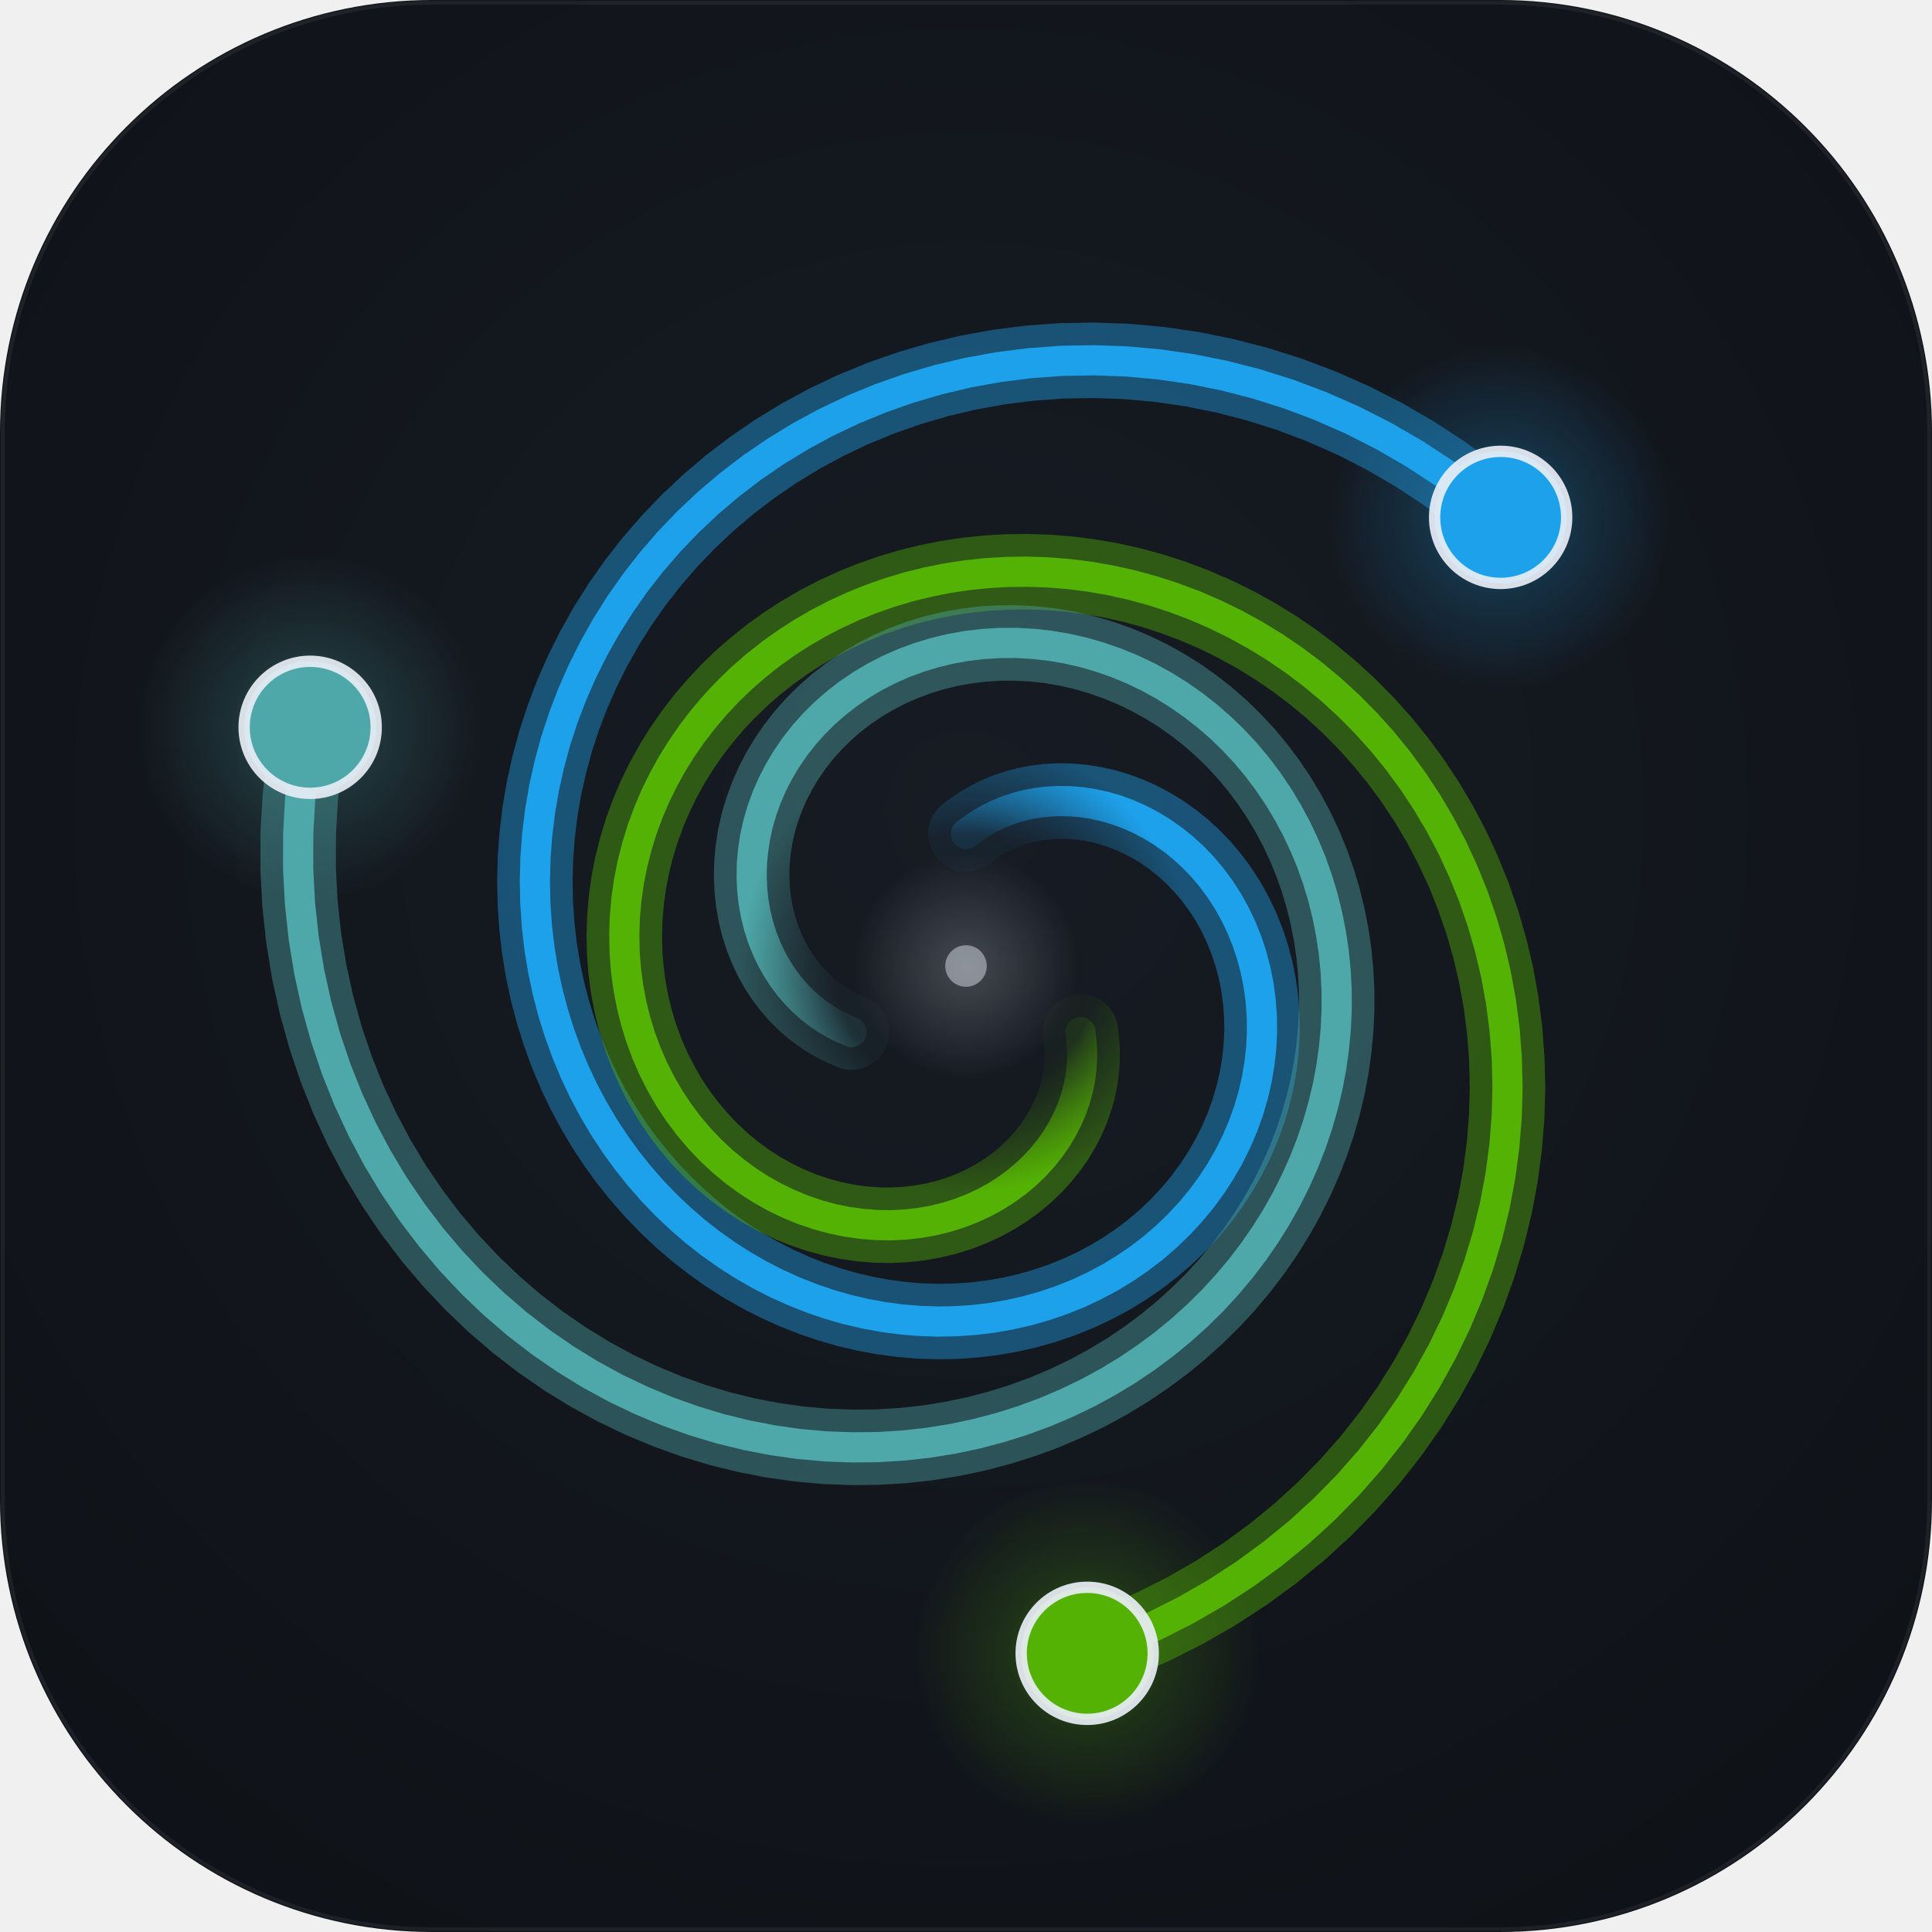
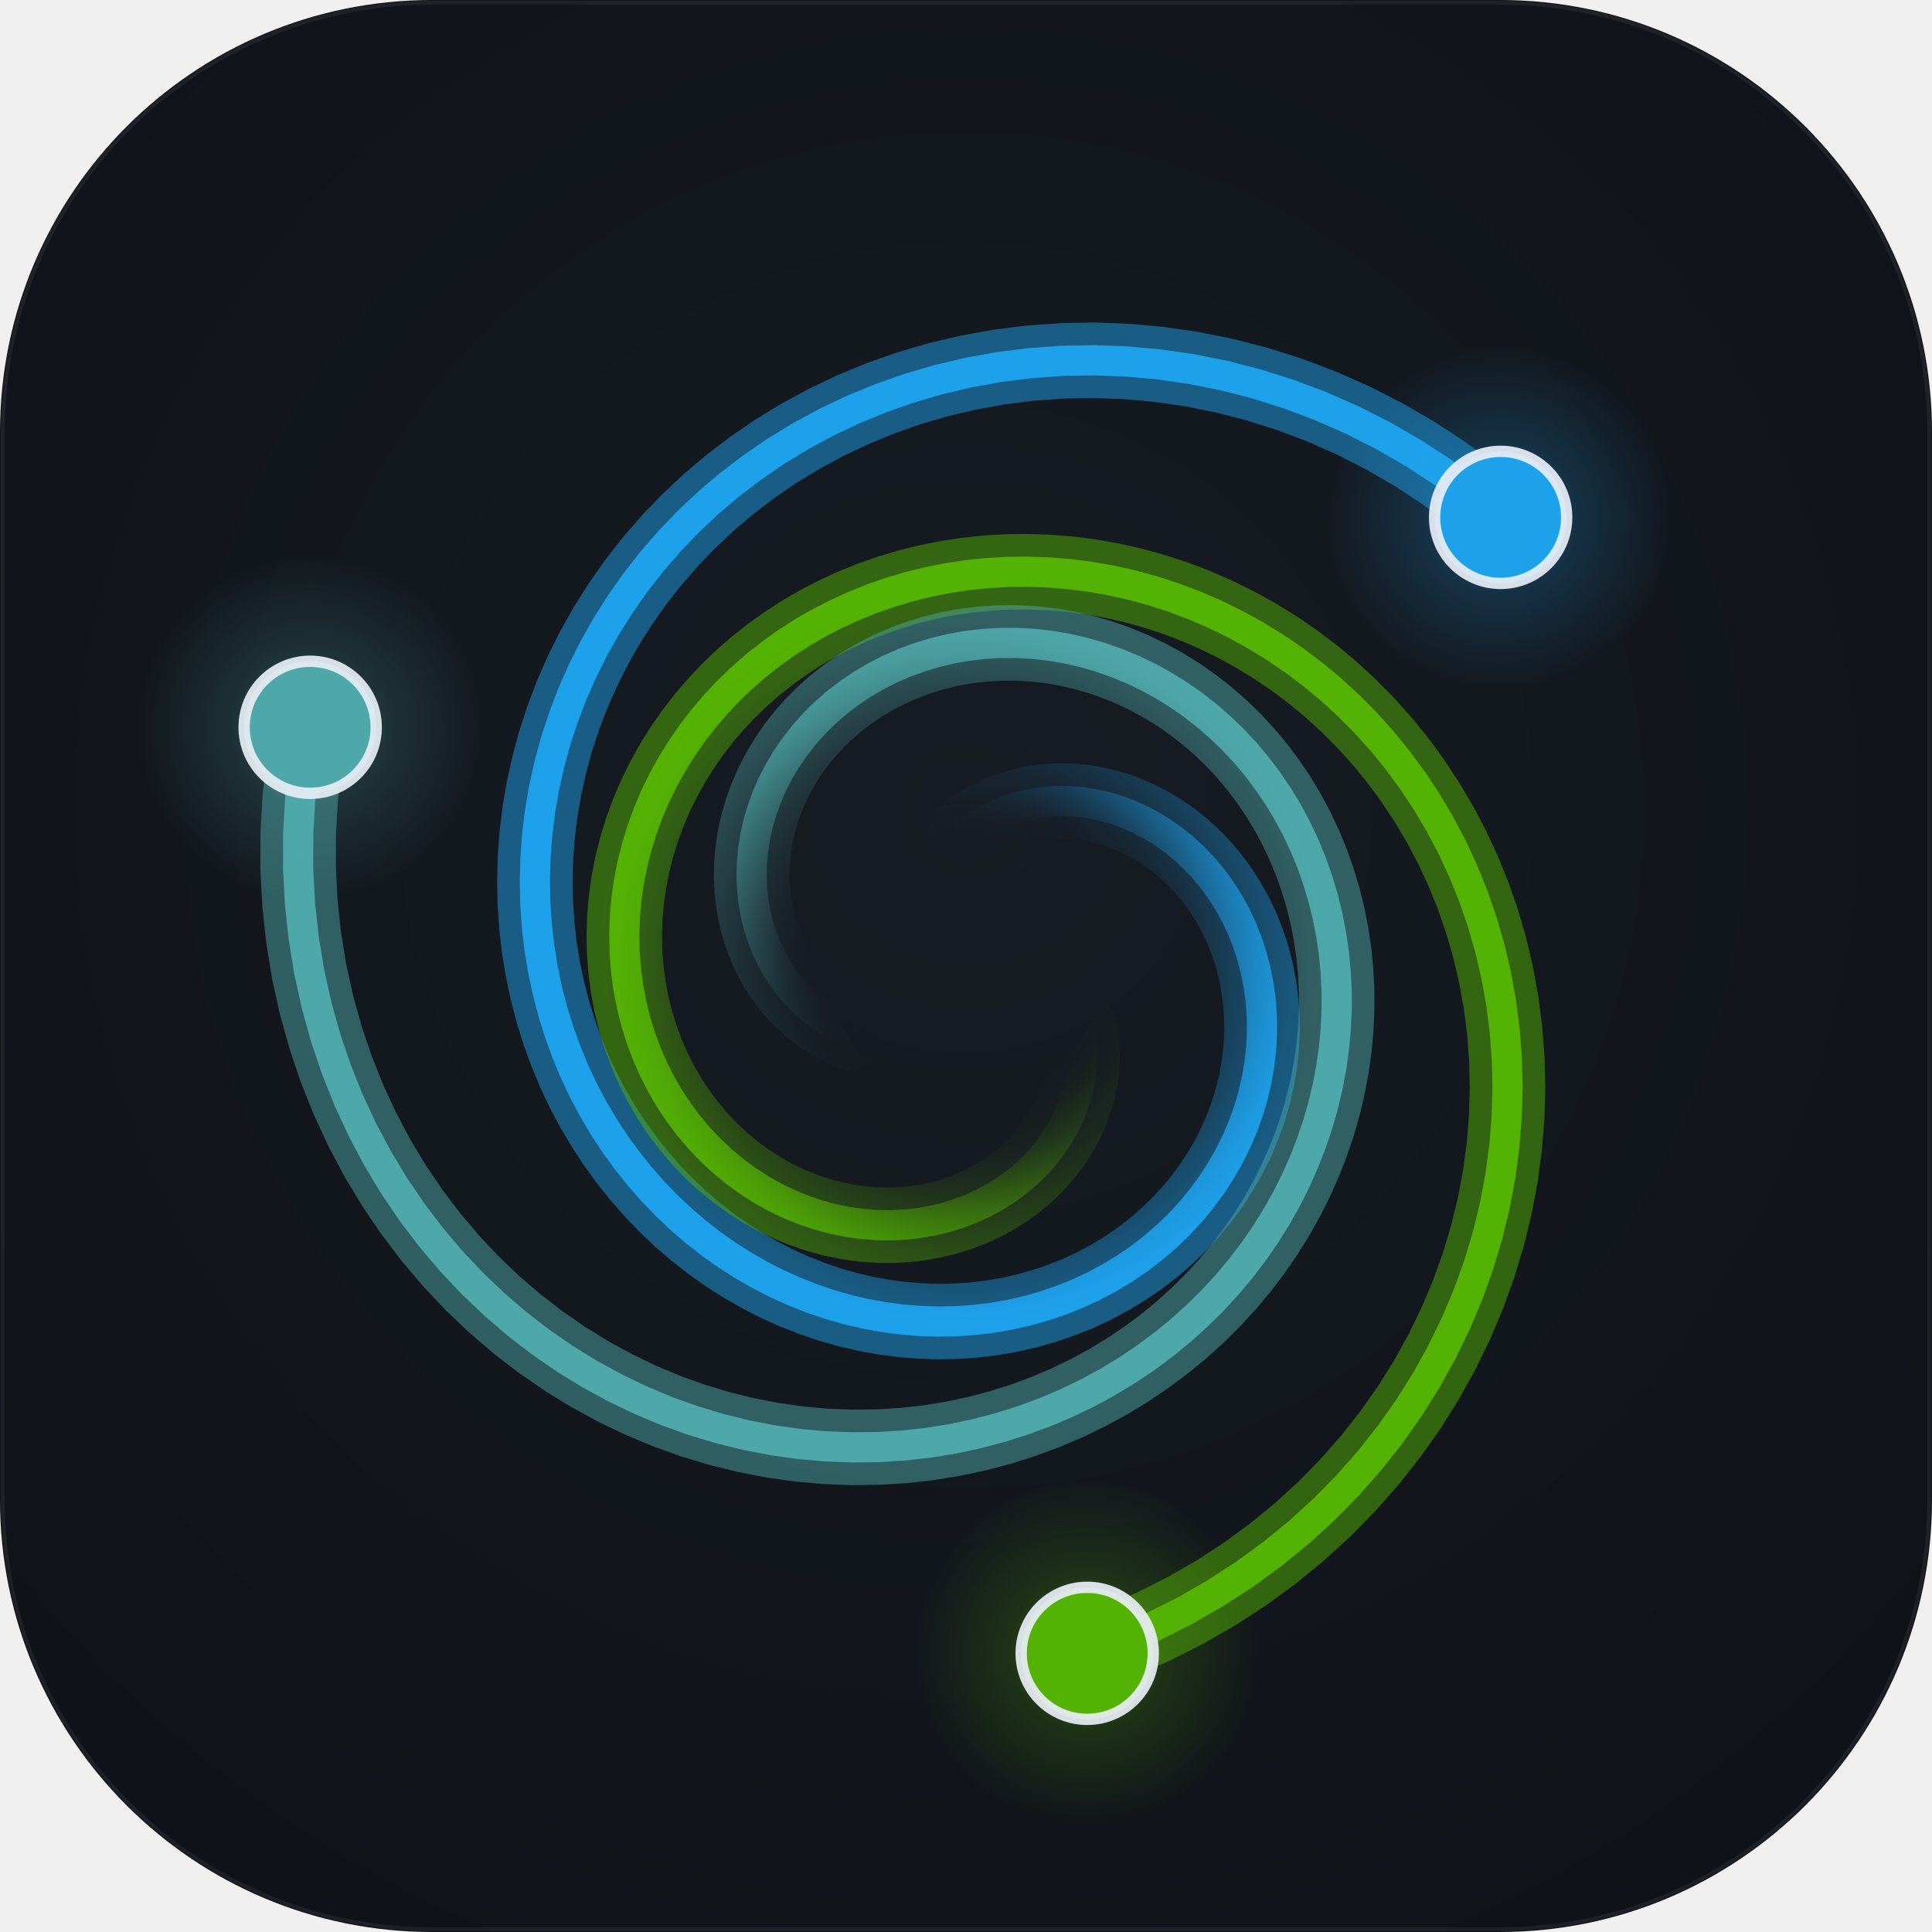
<svg xmlns="http://www.w3.org/2000/svg" width="1024" height="1024" viewBox="0 0 1024 1024">
  <defs>
    <radialGradient id="bgwash" cx="0.5" cy="0.42" r="0.75">
      <stop offset="0" stop-color="#171c24" />
      <stop offset="1" stop-color="#0e1116" />
    </radialGradient>
  </defs>
  <rect x="0" y="0" width="1024" height="1024" rx="229.1" ry="229.1" fill="url(#bgwash)" />
  <rect x="1.5" y="1.5" width="1021" height="1021" rx="227.6" ry="227.6" fill="none" stroke="#ffffff" stroke-opacity="0.06" stroke-width="2" />
  <defs>
    <radialGradient id="trail-1EA1EB" gradientUnits="userSpaceOnUse" cx="512.0" cy="512.0" r="350.0">
      <stop offset="0" stop-color="#1EA1EB" stop-opacity="0" />
-       <stop offset="0.200" stop-color="#1EA1EB" stop-opacity="0.12" />
-       <stop offset="0.344" stop-color="#1EA1EB" stop-opacity="1" />
+       <stop offset="0.2" stop-color="#1EA1EB" stop-opacity="0" />
+       <stop offset="0.228" stop-color="#1EA1EB" stop-opacity="0.011" />
+       <stop offset="0.253" stop-color="#1EA1EB" stop-opacity="0.043" />
+       <stop offset="0.277" stop-color="#1EA1EB" stop-opacity="0.092" />
+       <stop offset="0.301" stop-color="#1EA1EB" stop-opacity="0.156" />
+       <stop offset="0.324" stop-color="#1EA1EB" stop-opacity="0.232" />
+       <stop offset="0.346" stop-color="#1EA1EB" stop-opacity="0.316" />
+       <stop offset="0.368" stop-color="#1EA1EB" stop-opacity="0.407" />
+       <stop offset="0.39" stop-color="#1EA1EB" stop-opacity="0.5" />
+       <stop offset="0.412" stop-color="#1EA1EB" stop-opacity="0.593" />
+       <stop offset="0.434" stop-color="#1EA1EB" stop-opacity="0.684" />
+       <stop offset="0.455" stop-color="#1EA1EB" stop-opacity="0.768" />
+       <stop offset="0.476" stop-color="#1EA1EB" stop-opacity="0.844" />
+       <stop offset="0.497" stop-color="#1EA1EB" stop-opacity="0.908" />
+       <stop offset="0.518" stop-color="#1EA1EB" stop-opacity="0.957" />
+       <stop offset="0.539" stop-color="#1EA1EB" stop-opacity="0.989" />
+       <stop offset="0.56" stop-color="#1EA1EB" stop-opacity="1" />
      <stop offset="1" stop-color="#1EA1EB" stop-opacity="1" />
    </radialGradient>
    <radialGradient id="glow-1EA1EB">
      <stop offset="0" stop-color="#1EA1EB" stop-opacity="0.55" />
      <stop offset="0.45" stop-color="#1EA1EB" stop-opacity="0.18" />
      <stop offset="1" stop-color="#1EA1EB" stop-opacity="0" />
    </radialGradient>
    <radialGradient id="trail-54B204" gradientUnits="userSpaceOnUse" cx="512.0" cy="512.0" r="350.0">
      <stop offset="0" stop-color="#54B204" stop-opacity="0" />
-       <stop offset="0.200" stop-color="#54B204" stop-opacity="0.12" />
-       <stop offset="0.344" stop-color="#54B204" stop-opacity="1" />
+       <stop offset="0.2" stop-color="#54B204" stop-opacity="0" />
+       <stop offset="0.228" stop-color="#54B204" stop-opacity="0.011" />
+       <stop offset="0.253" stop-color="#54B204" stop-opacity="0.043" />
+       <stop offset="0.277" stop-color="#54B204" stop-opacity="0.092" />
+       <stop offset="0.301" stop-color="#54B204" stop-opacity="0.156" />
+       <stop offset="0.324" stop-color="#54B204" stop-opacity="0.232" />
+       <stop offset="0.346" stop-color="#54B204" stop-opacity="0.316" />
+       <stop offset="0.368" stop-color="#54B204" stop-opacity="0.407" />
+       <stop offset="0.39" stop-color="#54B204" stop-opacity="0.5" />
+       <stop offset="0.412" stop-color="#54B204" stop-opacity="0.593" />
+       <stop offset="0.434" stop-color="#54B204" stop-opacity="0.684" />
+       <stop offset="0.455" stop-color="#54B204" stop-opacity="0.768" />
+       <stop offset="0.476" stop-color="#54B204" stop-opacity="0.844" />
+       <stop offset="0.497" stop-color="#54B204" stop-opacity="0.908" />
+       <stop offset="0.518" stop-color="#54B204" stop-opacity="0.957" />
+       <stop offset="0.539" stop-color="#54B204" stop-opacity="0.989" />
+       <stop offset="0.56" stop-color="#54B204" stop-opacity="1" />
      <stop offset="1" stop-color="#54B204" stop-opacity="1" />
    </radialGradient>
    <radialGradient id="glow-54B204">
      <stop offset="0" stop-color="#54B204" stop-opacity="0.55" />
      <stop offset="0.45" stop-color="#54B204" stop-opacity="0.18" />
      <stop offset="1" stop-color="#54B204" stop-opacity="0" />
    </radialGradient>
    <radialGradient id="trail-4EA8A9" gradientUnits="userSpaceOnUse" cx="512.0" cy="512.0" r="350.0">
      <stop offset="0" stop-color="#4EA8A9" stop-opacity="0" />
-       <stop offset="0.200" stop-color="#4EA8A9" stop-opacity="0.12" />
-       <stop offset="0.344" stop-color="#4EA8A9" stop-opacity="1" />
+       <stop offset="0.2" stop-color="#4EA8A9" stop-opacity="0" />
+       <stop offset="0.228" stop-color="#4EA8A9" stop-opacity="0.011" />
+       <stop offset="0.253" stop-color="#4EA8A9" stop-opacity="0.043" />
+       <stop offset="0.277" stop-color="#4EA8A9" stop-opacity="0.092" />
+       <stop offset="0.301" stop-color="#4EA8A9" stop-opacity="0.156" />
+       <stop offset="0.324" stop-color="#4EA8A9" stop-opacity="0.232" />
+       <stop offset="0.346" stop-color="#4EA8A9" stop-opacity="0.316" />
+       <stop offset="0.368" stop-color="#4EA8A9" stop-opacity="0.407" />
+       <stop offset="0.39" stop-color="#4EA8A9" stop-opacity="0.5" />
+       <stop offset="0.412" stop-color="#4EA8A9" stop-opacity="0.593" />
+       <stop offset="0.434" stop-color="#4EA8A9" stop-opacity="0.684" />
+       <stop offset="0.455" stop-color="#4EA8A9" stop-opacity="0.768" />
+       <stop offset="0.476" stop-color="#4EA8A9" stop-opacity="0.844" />
+       <stop offset="0.497" stop-color="#4EA8A9" stop-opacity="0.908" />
+       <stop offset="0.518" stop-color="#4EA8A9" stop-opacity="0.957" />
+       <stop offset="0.539" stop-color="#4EA8A9" stop-opacity="0.989" />
+       <stop offset="0.56" stop-color="#4EA8A9" stop-opacity="1" />
      <stop offset="1" stop-color="#4EA8A9" stop-opacity="1" />
    </radialGradient>
    <radialGradient id="glow-4EA8A9">
      <stop offset="0" stop-color="#4EA8A9" stop-opacity="0.55" />
      <stop offset="0.45" stop-color="#4EA8A9" stop-opacity="0.18" />
      <stop offset="1" stop-color="#4EA8A9" stop-opacity="0" />
    </radialGradient>
    <radialGradient id="glow-e8eef5">
      <stop offset="0" stop-color="#e8eef5" stop-opacity="0.22" />
      <stop offset="1" stop-color="#e8eef5" stop-opacity="0" />
    </radialGradient>
  </defs>
-   <path d="M 512.00 442.00 L 515.72 439.20 L 519.74 436.51 L 524.05 434.00 L 528.64 431.73 L 533.50 429.72 L 538.60 428.01 L 543.92 426.61 L 549.46 425.56 L 555.17 424.87 L 561.04 424.57 L 567.03 424.66 L 573.13 425.16 L 579.29 426.10 L 585.49 427.46 L 591.69 429.27 L 597.87 431.53 L 603.98 434.23 L 610.00 437.38 L 615.90 440.98 L 621.63 445.01 L 627.17 449.47 L 632.48 454.35 L 637.54 459.63 L 642.31 465.31 L 646.77 471.35 L 650.88 477.74 L 654.63 484.46 L 657.98 491.48 L 660.92 498.78 L 663.43 506.33 L 665.48 514.10 L 667.07 522.07 L 668.17 530.19 L 668.78 538.44 L 668.89 546.78 L 668.49 555.19 L 667.57 563.62 L 666.14 572.05 L 664.20 580.45 L 661.75 588.77 L 658.79 596.99 L 655.33 605.08 L 651.38 613.00 L 646.95 620.72 L 642.06 628.23 L 636.71 635.47 L 630.93 642.44 L 624.74 649.11 L 618.15 655.45 L 611.18 661.44 L 603.86 667.06 L 596.21 672.29 L 588.25 677.12 L 580.00 681.53 L 571.50 685.50 L 562.76 689.02 L 553.81 692.08 L 544.68 694.68 L 535.39 696.80 L 525.97 698.44 L 516.44 699.60 L 506.84 700.27 L 497.17 700.45 L 487.47 700.13 L 477.76 699.33 L 468.07 698.04 L 458.42 696.26 L 448.82 694.00 L 439.31 691.26 L 429.91 688.04 L 420.63 684.36 L 411.49 680.22 L 402.53 675.62 L 393.74 670.57 L 385.16 665.09 L 376.81 659.17 L 368.69 652.83 L 360.84 646.07 L 353.26 638.91 L 345.98 631.36 L 339.01 623.42 L 332.37 615.11 L 326.08 606.44 L 320.15 597.42 L 314.60 588.06 L 309.44 578.37 L 304.71 568.38 L 300.40 558.08 L 296.55 547.50 L 293.15 536.66 L 290.24 525.56 L 287.83 514.24 L 285.93 502.69 L 284.57 490.96 L 283.75 479.05 L 283.49 466.99 L 283.81 454.80 L 284.71 442.51 L 286.23 430.14 L 288.35 417.72 L 291.11 405.29 L 294.50 392.85 L 298.55 380.46 L 303.24 368.14 L 308.61 355.93 L 314.63 343.86 L 321.33 331.96 L 328.70 320.28 L 336.73 308.85 L 345.44 297.71 L 354.80 286.90 L 364.82 276.47 L 375.48 266.44 L 386.77 256.86 L 398.68 247.78 L 411.17 239.22 L 424.25 231.24 L 437.87 223.87 L 452.01 217.15 L 466.65 211.12 L 481.75 205.81 L 497.27 201.25 L 513.18 197.49 L 529.43 194.55 L 545.99 192.47 L 562.80 191.25 L 579.82 190.95 L 597.01 191.56 L 614.29 193.12 L 631.64 195.63 L 648.98 199.11 L 666.26 203.57 L 683.42 209.01 L 700.41 215.43 L 717.17 222.84 L 733.63 231.22 L 749.75 240.56 L 765.44 250.86 L 780.67 262.08 L 795.37 274.22" fill="none" stroke="url(#trail-1EA1EB)" stroke-width="40" stroke-linecap="round" stroke-linejoin="round" opacity="0.42" />
+   <path d="M 512.00 442.00 L 515.72 439.20 L 519.74 436.51 L 524.05 434.00 L 528.64 431.73 L 533.50 429.72 L 538.60 428.01 L 543.92 426.61 L 549.46 425.56 L 555.17 424.87 L 561.04 424.57 L 567.03 424.66 L 573.13 425.16 L 579.29 426.10 L 585.49 427.46 L 591.69 429.27 L 597.87 431.53 L 603.98 434.23 L 610.00 437.38 L 615.90 440.98 L 621.63 445.01 L 627.17 449.47 L 632.48 454.35 L 637.54 459.63 L 642.31 465.31 L 646.77 471.35 L 650.88 477.74 L 654.63 484.46 L 657.98 491.48 L 660.92 498.78 L 663.43 506.33 L 665.48 514.10 L 667.07 522.07 L 668.17 530.19 L 668.78 538.44 L 668.89 546.78 L 668.49 555.19 L 667.57 563.62 L 666.14 572.05 L 664.20 580.45 L 661.75 588.77 L 658.79 596.99 L 655.33 605.08 L 651.38 613.00 L 646.95 620.72 L 642.06 628.23 L 636.71 635.47 L 630.93 642.44 L 624.74 649.11 L 618.15 655.45 L 611.18 661.44 L 603.86 667.06 L 596.21 672.29 L 588.25 677.12 L 580.00 681.53 L 571.50 685.50 L 562.76 689.02 L 553.81 692.08 L 544.68 694.68 L 535.39 696.80 L 525.97 698.44 L 516.44 699.60 L 506.84 700.27 L 497.17 700.45 L 487.47 700.13 L 477.76 699.33 L 468.07 698.04 L 458.42 696.26 L 448.82 694.00 L 439.31 691.26 L 429.91 688.04 L 420.63 684.36 L 411.49 680.22 L 402.53 675.62 L 393.74 670.57 L 385.16 665.09 L 376.81 659.17 L 368.69 652.83 L 360.84 646.07 L 353.26 638.91 L 345.98 631.36 L 339.01 623.42 L 332.37 615.11 L 326.08 606.44 L 320.15 597.42 L 314.60 588.06 L 309.44 578.37 L 304.71 568.38 L 300.40 558.08 L 296.55 547.50 L 293.15 536.66 L 290.24 525.56 L 287.83 514.24 L 285.93 502.69 L 284.57 490.96 L 283.75 479.05 L 283.49 466.99 L 283.81 454.80 L 284.71 442.51 L 286.23 430.14 L 288.35 417.72 L 291.11 405.29 L 294.50 392.85 L 298.55 380.46 L 303.24 368.14 L 308.61 355.93 L 314.63 343.86 L 321.33 331.96 L 328.70 320.28 L 336.73 308.85 L 345.44 297.71 L 354.80 286.90 L 364.82 276.47 L 375.48 266.44 L 386.77 256.86 L 398.68 247.78 L 411.17 239.22 L 424.25 231.24 L 437.87 223.87 L 452.01 217.15 L 466.65 211.12 L 481.75 205.81 L 497.27 201.25 L 513.18 197.49 L 529.43 194.55 L 545.99 192.47 L 562.80 191.25 L 579.82 190.95 L 597.01 191.56 L 614.29 193.12 L 631.64 195.63 L 648.98 199.11 L 666.26 203.57 L 683.42 209.01 L 700.41 215.43 L 717.17 222.84 L 733.63 231.22 L 749.75 240.56 L 765.44 250.86 L 780.67 262.08 L 795.37 274.22" fill="none" stroke="url(#trail-1EA1EB)" stroke-width="40" stroke-linecap="round" stroke-linejoin="round" opacity="0.5" />
  <path d="M 512.00 442.00 L 515.72 439.20 L 519.74 436.51 L 524.05 434.00 L 528.64 431.73 L 533.50 429.72 L 538.60 428.01 L 543.92 426.61 L 549.46 425.56 L 555.17 424.87 L 561.04 424.57 L 567.03 424.66 L 573.13 425.16 L 579.29 426.10 L 585.49 427.46 L 591.69 429.27 L 597.87 431.53 L 603.98 434.23 L 610.00 437.38 L 615.90 440.98 L 621.63 445.01 L 627.17 449.47 L 632.48 454.35 L 637.54 459.63 L 642.31 465.31 L 646.77 471.35 L 650.88 477.74 L 654.63 484.46 L 657.98 491.48 L 660.92 498.78 L 663.43 506.33 L 665.48 514.10 L 667.07 522.07 L 668.17 530.19 L 668.78 538.44 L 668.89 546.78 L 668.49 555.19 L 667.57 563.62 L 666.14 572.05 L 664.20 580.45 L 661.75 588.77 L 658.79 596.99 L 655.33 605.08 L 651.38 613.00 L 646.95 620.72 L 642.06 628.23 L 636.71 635.47 L 630.93 642.44 L 624.74 649.11 L 618.15 655.45 L 611.18 661.44 L 603.86 667.06 L 596.21 672.29 L 588.25 677.12 L 580.00 681.53 L 571.50 685.50 L 562.76 689.02 L 553.81 692.08 L 544.68 694.68 L 535.39 696.80 L 525.97 698.44 L 516.44 699.60 L 506.84 700.27 L 497.17 700.45 L 487.47 700.13 L 477.76 699.33 L 468.07 698.04 L 458.42 696.26 L 448.82 694.00 L 439.31 691.26 L 429.91 688.04 L 420.63 684.36 L 411.49 680.22 L 402.53 675.62 L 393.74 670.57 L 385.16 665.09 L 376.81 659.17 L 368.69 652.83 L 360.84 646.07 L 353.26 638.91 L 345.98 631.36 L 339.01 623.42 L 332.37 615.11 L 326.08 606.44 L 320.15 597.42 L 314.60 588.06 L 309.44 578.37 L 304.71 568.38 L 300.40 558.08 L 296.55 547.50 L 293.15 536.66 L 290.24 525.56 L 287.83 514.24 L 285.93 502.69 L 284.57 490.96 L 283.75 479.05 L 283.49 466.99 L 283.81 454.80 L 284.71 442.51 L 286.23 430.14 L 288.35 417.72 L 291.11 405.29 L 294.50 392.85 L 298.55 380.46 L 303.24 368.14 L 308.61 355.93 L 314.63 343.86 L 321.33 331.96 L 328.70 320.28 L 336.73 308.85 L 345.44 297.71 L 354.80 286.90 L 364.82 276.47 L 375.48 266.44 L 386.77 256.86 L 398.68 247.78 L 411.17 239.22 L 424.25 231.24 L 437.87 223.87 L 452.01 217.15 L 466.65 211.12 L 481.75 205.81 L 497.27 201.25 L 513.18 197.49 L 529.43 194.55 L 545.99 192.47 L 562.80 191.25 L 579.82 190.95 L 597.01 191.56 L 614.29 193.12 L 631.64 195.63 L 648.98 199.11 L 666.26 203.57 L 683.42 209.01 L 700.41 215.43 L 717.17 222.84 L 733.63 231.22 L 749.75 240.56 L 765.44 250.86 L 780.67 262.08 L 795.37 274.22" fill="none" stroke="url(#trail-1EA1EB)" stroke-width="16" stroke-linecap="round" stroke-linejoin="round" />
-   <path d="M 572.62 547.00 L 573.18 551.62 L 573.51 556.45 L 573.52 561.44 L 573.19 566.55 L 572.50 571.75 L 571.44 577.03 L 569.98 582.34 L 568.13 587.66 L 565.87 592.95 L 563.20 598.18 L 560.12 603.33 L 556.64 608.35 L 552.75 613.22 L 548.47 617.91 L 543.80 622.38 L 538.76 626.60 L 533.36 630.54 L 527.62 634.18 L 521.56 637.49 L 515.20 640.44 L 508.57 643.00 L 501.69 645.17 L 494.58 646.90 L 487.28 648.20 L 479.82 649.04 L 472.23 649.41 L 464.54 649.29 L 456.78 648.68 L 448.98 647.58 L 441.19 645.97 L 433.44 643.87 L 425.75 641.26 L 418.16 638.15 L 410.72 634.56 L 403.44 630.48 L 396.36 625.93 L 389.51 620.92 L 382.92 615.47 L 376.62 609.59 L 370.64 603.30 L 365.00 596.63 L 359.73 589.59 L 354.84 582.21 L 350.37 574.51 L 346.32 566.52 L 342.71 558.27 L 339.56 549.78 L 336.89 541.08 L 334.69 532.20 L 332.99 523.17 L 331.78 514.02 L 331.08 504.78 L 330.88 495.47 L 331.19 486.13 L 332.00 476.78 L 333.32 467.45 L 335.14 458.17 L 337.46 448.96 L 340.26 439.86 L 343.55 430.88 L 347.31 422.05 L 351.54 413.39 L 356.22 404.93 L 361.34 396.69 L 366.89 388.69 L 372.85 380.94 L 379.22 373.47 L 385.97 366.29 L 393.10 359.42 L 400.59 352.89 L 408.42 346.69 L 416.57 340.85 L 425.04 335.38 L 433.80 330.30 L 442.84 325.61 L 452.15 321.34 L 461.69 317.48 L 471.47 314.05 L 481.46 311.07 L 491.64 308.54 L 502.00 306.47 L 512.52 304.88 L 523.17 303.76 L 533.95 303.14 L 544.83 303.01 L 555.80 303.40 L 566.82 304.29 L 577.89 305.71 L 588.98 307.66 L 600.07 310.14 L 611.13 313.17 L 622.15 316.75 L 633.09 320.87 L 643.94 325.56 L 654.66 330.80 L 665.24 336.61 L 675.63 342.98 L 685.82 349.91 L 695.78 357.40 L 705.47 365.45 L 714.86 374.06 L 723.93 383.22 L 732.64 392.91 L 740.96 403.14 L 748.86 413.89 L 756.30 425.15 L 763.25 436.89 L 769.69 449.11 L 775.56 461.79 L 780.86 474.90 L 785.54 488.41 L 789.57 502.31 L 792.92 516.55 L 795.57 531.12 L 797.49 545.97 L 798.64 561.07 L 799.02 576.38 L 798.59 591.86 L 797.34 607.47 L 795.25 623.17 L 792.30 638.90 L 788.48 654.61 L 783.78 670.27 L 778.20 685.82 L 771.73 701.20 L 764.37 716.37 L 756.13 731.26 L 747.01 745.84 L 737.01 760.03 L 726.17 773.79 L 714.48 787.07 L 701.98 799.81 L 688.69 811.95 L 674.63 823.45 L 659.84 834.26 L 644.35 844.33 L 628.20 853.61 L 611.43 862.06 L 594.10 869.64 L 576.24 876.30" fill="none" stroke="url(#trail-54B204)" stroke-width="40" stroke-linecap="round" stroke-linejoin="round" opacity="0.42" />
+   <path d="M 572.62 547.00 L 573.18 551.62 L 573.51 556.45 L 573.52 561.44 L 573.19 566.55 L 572.50 571.75 L 571.44 577.03 L 569.98 582.34 L 568.13 587.66 L 565.87 592.95 L 563.20 598.18 L 560.12 603.33 L 556.64 608.35 L 552.75 613.22 L 548.47 617.91 L 543.80 622.38 L 538.76 626.60 L 533.36 630.54 L 527.62 634.18 L 521.56 637.49 L 515.20 640.44 L 508.57 643.00 L 501.69 645.17 L 494.58 646.90 L 487.28 648.20 L 479.82 649.04 L 472.23 649.41 L 464.54 649.29 L 456.78 648.68 L 448.98 647.58 L 441.19 645.97 L 433.44 643.87 L 425.75 641.26 L 418.16 638.15 L 410.72 634.56 L 403.44 630.48 L 396.36 625.93 L 389.51 620.92 L 382.92 615.47 L 376.62 609.59 L 370.64 603.30 L 365.00 596.63 L 359.73 589.59 L 354.84 582.21 L 350.37 574.51 L 346.32 566.52 L 342.71 558.27 L 339.56 549.78 L 336.89 541.08 L 334.69 532.20 L 332.99 523.17 L 331.78 514.02 L 331.08 504.78 L 330.88 495.47 L 331.19 486.13 L 332.00 476.78 L 333.32 467.45 L 335.14 458.17 L 337.46 448.96 L 340.26 439.86 L 343.55 430.88 L 347.31 422.05 L 351.54 413.39 L 356.22 404.93 L 361.34 396.69 L 366.89 388.69 L 372.85 380.94 L 379.22 373.47 L 385.97 366.29 L 393.10 359.42 L 400.59 352.89 L 408.42 346.69 L 416.57 340.85 L 425.04 335.38 L 433.80 330.30 L 442.84 325.61 L 452.15 321.34 L 461.69 317.48 L 471.47 314.05 L 481.46 311.07 L 491.64 308.54 L 502.00 306.47 L 512.52 304.88 L 523.17 303.76 L 533.95 303.14 L 544.83 303.01 L 555.80 303.40 L 566.82 304.29 L 577.89 305.71 L 588.98 307.66 L 600.07 310.14 L 611.13 313.17 L 622.15 316.75 L 633.09 320.87 L 643.94 325.56 L 654.66 330.80 L 665.24 336.61 L 675.63 342.98 L 685.82 349.91 L 695.78 357.40 L 705.47 365.45 L 714.86 374.06 L 723.93 383.22 L 732.64 392.91 L 740.96 403.14 L 748.86 413.89 L 756.30 425.15 L 763.25 436.89 L 769.69 449.11 L 775.56 461.79 L 780.86 474.90 L 785.54 488.41 L 789.57 502.31 L 792.92 516.55 L 795.57 531.12 L 797.49 545.97 L 798.64 561.07 L 799.02 576.38 L 798.59 591.86 L 797.34 607.47 L 795.25 623.17 L 792.30 638.90 L 788.48 654.61 L 783.78 670.27 L 778.20 685.82 L 771.73 701.20 L 764.37 716.37 L 756.13 731.26 L 747.01 745.84 L 737.01 760.03 L 726.17 773.79 L 714.48 787.07 L 701.98 799.81 L 688.69 811.95 L 674.63 823.45 L 659.84 834.26 L 644.35 844.33 L 628.20 853.61 L 611.43 862.06 L 594.10 869.64 L 576.24 876.30" fill="none" stroke="url(#trail-54B204)" stroke-width="40" stroke-linecap="round" stroke-linejoin="round" opacity="0.5" />
  <path d="M 572.62 547.00 L 573.18 551.62 L 573.51 556.45 L 573.52 561.44 L 573.19 566.55 L 572.50 571.75 L 571.44 577.03 L 569.98 582.34 L 568.13 587.66 L 565.87 592.95 L 563.20 598.18 L 560.12 603.33 L 556.64 608.35 L 552.75 613.22 L 548.47 617.91 L 543.80 622.38 L 538.76 626.60 L 533.36 630.54 L 527.62 634.18 L 521.56 637.49 L 515.20 640.44 L 508.57 643.00 L 501.69 645.17 L 494.58 646.90 L 487.28 648.20 L 479.82 649.04 L 472.23 649.41 L 464.54 649.29 L 456.78 648.68 L 448.98 647.58 L 441.19 645.97 L 433.44 643.87 L 425.75 641.26 L 418.16 638.15 L 410.72 634.56 L 403.44 630.48 L 396.36 625.93 L 389.51 620.92 L 382.92 615.47 L 376.62 609.59 L 370.64 603.30 L 365.00 596.63 L 359.73 589.59 L 354.84 582.21 L 350.37 574.51 L 346.32 566.52 L 342.71 558.27 L 339.56 549.78 L 336.89 541.08 L 334.69 532.20 L 332.99 523.17 L 331.78 514.02 L 331.08 504.78 L 330.88 495.47 L 331.19 486.13 L 332.00 476.78 L 333.32 467.45 L 335.14 458.17 L 337.46 448.96 L 340.26 439.86 L 343.55 430.88 L 347.31 422.05 L 351.54 413.39 L 356.22 404.93 L 361.34 396.69 L 366.89 388.69 L 372.85 380.94 L 379.22 373.47 L 385.97 366.29 L 393.10 359.42 L 400.59 352.89 L 408.42 346.69 L 416.57 340.85 L 425.04 335.38 L 433.80 330.30 L 442.84 325.61 L 452.15 321.34 L 461.69 317.48 L 471.47 314.05 L 481.46 311.07 L 491.64 308.54 L 502.00 306.47 L 512.52 304.88 L 523.17 303.76 L 533.95 303.14 L 544.83 303.01 L 555.80 303.40 L 566.82 304.29 L 577.89 305.71 L 588.98 307.66 L 600.07 310.14 L 611.13 313.17 L 622.15 316.75 L 633.09 320.87 L 643.94 325.56 L 654.66 330.80 L 665.24 336.61 L 675.63 342.98 L 685.82 349.91 L 695.78 357.40 L 705.47 365.45 L 714.86 374.06 L 723.93 383.22 L 732.64 392.91 L 740.96 403.14 L 748.86 413.89 L 756.30 425.15 L 763.25 436.89 L 769.69 449.11 L 775.56 461.79 L 780.86 474.90 L 785.54 488.41 L 789.57 502.31 L 792.92 516.55 L 795.57 531.12 L 797.49 545.97 L 798.64 561.07 L 799.02 576.38 L 798.59 591.86 L 797.34 607.47 L 795.25 623.17 L 792.30 638.90 L 788.48 654.61 L 783.78 670.27 L 778.20 685.82 L 771.73 701.20 L 764.37 716.37 L 756.13 731.26 L 747.01 745.84 L 737.01 760.03 L 726.17 773.79 L 714.48 787.07 L 701.98 799.81 L 688.69 811.95 L 674.63 823.45 L 659.84 834.26 L 644.35 844.33 L 628.20 853.61 L 611.43 862.06 L 594.10 869.64 L 576.24 876.30" fill="none" stroke="url(#trail-54B204)" stroke-width="16" stroke-linecap="round" stroke-linejoin="round" />
-   <path d="M 451.38 547.00 L 447.10 545.17 L 442.75 543.04 L 438.43 540.56 L 434.16 537.72 L 430.00 534.52 L 425.96 530.96 L 422.09 527.05 L 418.41 522.78 L 414.96 518.18 L 411.76 513.25 L 408.84 508.01 L 406.24 502.48 L 403.96 496.68 L 402.05 490.63 L 400.51 484.35 L 399.37 477.87 L 398.66 471.23 L 398.38 464.44 L 398.54 457.54 L 399.17 450.56 L 400.26 443.53 L 401.83 436.49 L 403.88 429.46 L 406.41 422.49 L 409.41 415.61 L 412.89 408.85 L 416.84 402.25 L 421.24 395.83 L 426.09 389.64 L 431.38 383.69 L 437.08 378.03 L 443.18 372.68 L 449.67 367.66 L 456.51 363.01 L 463.68 358.74 L 471.16 354.89 L 478.92 351.46 L 486.94 348.48 L 495.18 345.97 L 503.61 343.93 L 512.21 342.38 L 520.94 341.34 L 529.78 340.80 L 538.68 340.77 L 547.63 341.26 L 556.58 342.26 L 565.50 343.78 L 574.37 345.81 L 583.16 348.35 L 591.83 351.39 L 600.36 354.92 L 608.72 358.93 L 616.88 363.41 L 624.81 368.35 L 632.50 373.73 L 639.92 379.53 L 647.05 385.75 L 653.86 392.36 L 660.35 399.34 L 666.48 406.68 L 672.24 414.35 L 677.63 422.34 L 682.61 430.62 L 687.19 439.18 L 691.35 447.98 L 695.08 457.02 L 698.36 466.27 L 701.20 475.71 L 703.58 485.32 L 705.50 495.07 L 706.96 504.95 L 707.93 514.93 L 708.44 525.00 L 708.46 535.13 L 707.99 545.30 L 707.05 555.50 L 705.61 565.69 L 703.69 575.87 L 701.28 586.01 L 698.38 596.10 L 694.99 606.10 L 691.11 616.01 L 686.75 625.79 L 681.90 635.44 L 676.57 644.93 L 670.76 654.23 L 664.47 663.33 L 657.71 672.21 L 650.47 680.84 L 642.78 689.20 L 634.62 697.26 L 626.02 705.02 L 616.97 712.43 L 607.49 719.48 L 597.59 726.15 L 587.28 732.40 L 576.56 738.22 L 565.46 743.58 L 554.00 748.46 L 542.18 752.82 L 530.03 756.65 L 517.56 759.93 L 504.81 762.63 L 491.79 764.72 L 478.54 766.18 L 465.07 767.00 L 451.42 767.14 L 437.62 766.60 L 423.70 765.36 L 409.70 763.39 L 395.66 760.68 L 381.61 757.23 L 367.60 753.01 L 353.66 748.02 L 339.84 742.25 L 326.18 735.71 L 312.73 728.38 L 299.54 720.26 L 286.65 711.38 L 274.10 701.72 L 261.96 691.30 L 250.25 680.13 L 239.04 668.24 L 228.37 655.63 L 218.28 642.33 L 208.83 628.38 L 200.05 613.79 L 191.99 598.60 L 184.69 582.85 L 178.20 566.58 L 172.54 549.82 L 167.76 532.62 L 163.89 515.04 L 160.96 497.11 L 158.99 478.90 L 158.02 460.45 L 158.06 441.83 L 159.12 423.08 L 161.23 404.28 L 164.39 385.48" fill="none" stroke="url(#trail-4EA8A9)" stroke-width="40" stroke-linecap="round" stroke-linejoin="round" opacity="0.42" />
+   <path d="M 451.38 547.00 L 447.10 545.17 L 442.75 543.04 L 438.43 540.56 L 434.16 537.72 L 430.00 534.52 L 425.96 530.96 L 422.09 527.05 L 418.41 522.78 L 414.96 518.18 L 411.76 513.25 L 408.84 508.01 L 406.24 502.48 L 403.96 496.68 L 402.05 490.63 L 400.51 484.35 L 399.37 477.87 L 398.66 471.23 L 398.38 464.44 L 398.54 457.54 L 399.17 450.56 L 400.26 443.53 L 401.83 436.49 L 403.88 429.46 L 406.41 422.49 L 409.41 415.61 L 412.89 408.85 L 416.84 402.25 L 421.24 395.83 L 426.09 389.64 L 431.38 383.69 L 437.08 378.03 L 443.18 372.68 L 449.67 367.66 L 456.51 363.01 L 463.68 358.74 L 471.16 354.89 L 478.92 351.46 L 486.94 348.48 L 495.18 345.97 L 503.61 343.93 L 512.21 342.38 L 520.94 341.34 L 529.78 340.80 L 538.68 340.77 L 547.63 341.26 L 556.58 342.26 L 565.50 343.78 L 574.37 345.81 L 583.16 348.35 L 591.83 351.39 L 600.36 354.92 L 608.72 358.93 L 616.88 363.41 L 624.81 368.35 L 632.50 373.73 L 639.92 379.53 L 647.05 385.75 L 653.86 392.36 L 660.35 399.34 L 666.48 406.68 L 672.24 414.35 L 677.63 422.34 L 682.61 430.62 L 687.19 439.18 L 691.35 447.98 L 695.08 457.02 L 698.36 466.27 L 701.20 475.71 L 703.58 485.32 L 705.50 495.07 L 706.96 504.95 L 707.93 514.93 L 708.44 525.00 L 708.46 535.13 L 707.99 545.30 L 707.05 555.50 L 705.61 565.69 L 703.69 575.87 L 701.28 586.01 L 698.38 596.10 L 694.99 606.10 L 691.11 616.01 L 686.75 625.79 L 681.90 635.44 L 676.57 644.93 L 670.76 654.23 L 664.47 663.33 L 657.71 672.21 L 650.47 680.84 L 642.78 689.20 L 634.62 697.26 L 626.02 705.02 L 616.97 712.43 L 607.49 719.48 L 597.59 726.15 L 587.28 732.40 L 576.56 738.22 L 565.46 743.58 L 554.00 748.46 L 542.18 752.82 L 530.03 756.65 L 517.56 759.93 L 504.81 762.63 L 491.79 764.72 L 478.54 766.18 L 465.07 767.00 L 451.42 767.14 L 437.62 766.60 L 423.70 765.36 L 409.70 763.39 L 395.66 760.68 L 381.61 757.23 L 367.60 753.01 L 353.66 748.02 L 339.84 742.25 L 326.18 735.71 L 312.73 728.38 L 299.54 720.26 L 286.65 711.38 L 274.10 701.72 L 261.96 691.30 L 250.25 680.13 L 239.04 668.24 L 228.37 655.63 L 218.28 642.33 L 208.83 628.38 L 200.05 613.79 L 191.99 598.60 L 184.69 582.85 L 178.20 566.58 L 172.54 549.82 L 167.76 532.62 L 163.89 515.04 L 160.96 497.11 L 158.99 478.90 L 158.02 460.45 L 158.06 441.83 L 159.12 423.08 L 161.23 404.28 L 164.39 385.48" fill="none" stroke="url(#trail-4EA8A9)" stroke-width="40" stroke-linecap="round" stroke-linejoin="round" opacity="0.5" />
  <path d="M 451.38 547.00 L 447.10 545.17 L 442.75 543.04 L 438.43 540.56 L 434.16 537.72 L 430.00 534.52 L 425.96 530.96 L 422.09 527.05 L 418.41 522.78 L 414.96 518.18 L 411.76 513.25 L 408.84 508.01 L 406.24 502.48 L 403.96 496.68 L 402.05 490.63 L 400.51 484.35 L 399.37 477.87 L 398.66 471.23 L 398.38 464.44 L 398.54 457.54 L 399.17 450.56 L 400.26 443.53 L 401.83 436.49 L 403.88 429.46 L 406.41 422.49 L 409.41 415.61 L 412.89 408.85 L 416.84 402.25 L 421.24 395.83 L 426.09 389.64 L 431.38 383.69 L 437.08 378.03 L 443.18 372.68 L 449.67 367.66 L 456.51 363.01 L 463.68 358.74 L 471.16 354.89 L 478.92 351.46 L 486.94 348.48 L 495.18 345.97 L 503.61 343.93 L 512.21 342.38 L 520.94 341.34 L 529.78 340.80 L 538.68 340.77 L 547.63 341.26 L 556.58 342.26 L 565.50 343.78 L 574.37 345.81 L 583.16 348.35 L 591.83 351.39 L 600.36 354.92 L 608.72 358.93 L 616.88 363.41 L 624.81 368.35 L 632.50 373.73 L 639.92 379.53 L 647.05 385.75 L 653.86 392.36 L 660.35 399.34 L 666.48 406.68 L 672.24 414.35 L 677.63 422.34 L 682.61 430.62 L 687.19 439.18 L 691.35 447.98 L 695.08 457.02 L 698.36 466.27 L 701.20 475.71 L 703.58 485.32 L 705.50 495.07 L 706.96 504.95 L 707.93 514.93 L 708.44 525.00 L 708.46 535.13 L 707.99 545.30 L 707.05 555.50 L 705.61 565.69 L 703.69 575.87 L 701.28 586.01 L 698.38 596.10 L 694.99 606.10 L 691.11 616.01 L 686.75 625.79 L 681.90 635.44 L 676.57 644.93 L 670.76 654.23 L 664.47 663.33 L 657.71 672.21 L 650.47 680.84 L 642.78 689.20 L 634.62 697.26 L 626.02 705.02 L 616.97 712.43 L 607.49 719.48 L 597.59 726.15 L 587.28 732.40 L 576.56 738.22 L 565.46 743.58 L 554.00 748.46 L 542.18 752.82 L 530.03 756.65 L 517.56 759.93 L 504.81 762.63 L 491.79 764.72 L 478.54 766.18 L 465.07 767.00 L 451.42 767.14 L 437.62 766.60 L 423.70 765.36 L 409.70 763.39 L 395.66 760.68 L 381.61 757.23 L 367.60 753.01 L 353.66 748.02 L 339.84 742.25 L 326.18 735.71 L 312.73 728.38 L 299.54 720.26 L 286.65 711.38 L 274.10 701.72 L 261.96 691.30 L 250.25 680.13 L 239.04 668.24 L 228.37 655.63 L 218.28 642.33 L 208.83 628.38 L 200.05 613.79 L 191.99 598.60 L 184.69 582.85 L 178.20 566.58 L 172.54 549.82 L 167.76 532.62 L 163.89 515.04 L 160.96 497.11 L 158.99 478.90 L 158.02 460.45 L 158.06 441.83 L 159.12 423.08 L 161.23 404.28 L 164.39 385.48" fill="none" stroke="url(#trail-4EA8A9)" stroke-width="16" stroke-linecap="round" stroke-linejoin="round" />
-   <circle cx="512.0" cy="512.0" r="60" fill="url(#glow-e8eef5)" />
-   <circle cx="512.0" cy="512.0" r="11" fill="#e8eef5" fill-opacity="0.45" />
  <circle cx="795.37" cy="274.22" r="92" fill="url(#glow-1EA1EB)" />
  <circle cx="795.37" cy="274.22" r="35" fill="#1EA1EB" />
  <circle cx="795.37" cy="274.22" r="35" fill="none" stroke="#e8eef5" stroke-opacity="0.92" stroke-width="6" />
  <circle cx="576.24" cy="876.30" r="92" fill="url(#glow-54B204)" />
  <circle cx="576.24" cy="876.30" r="35" fill="#54B204" />
  <circle cx="576.24" cy="876.30" r="35" fill="none" stroke="#e8eef5" stroke-opacity="0.92" stroke-width="6" />
  <circle cx="164.39" cy="385.48" r="92" fill="url(#glow-4EA8A9)" />
  <circle cx="164.39" cy="385.48" r="35" fill="#4EA8A9" />
  <circle cx="164.39" cy="385.48" r="35" fill="none" stroke="#e8eef5" stroke-opacity="0.92" stroke-width="6" />
</svg>
